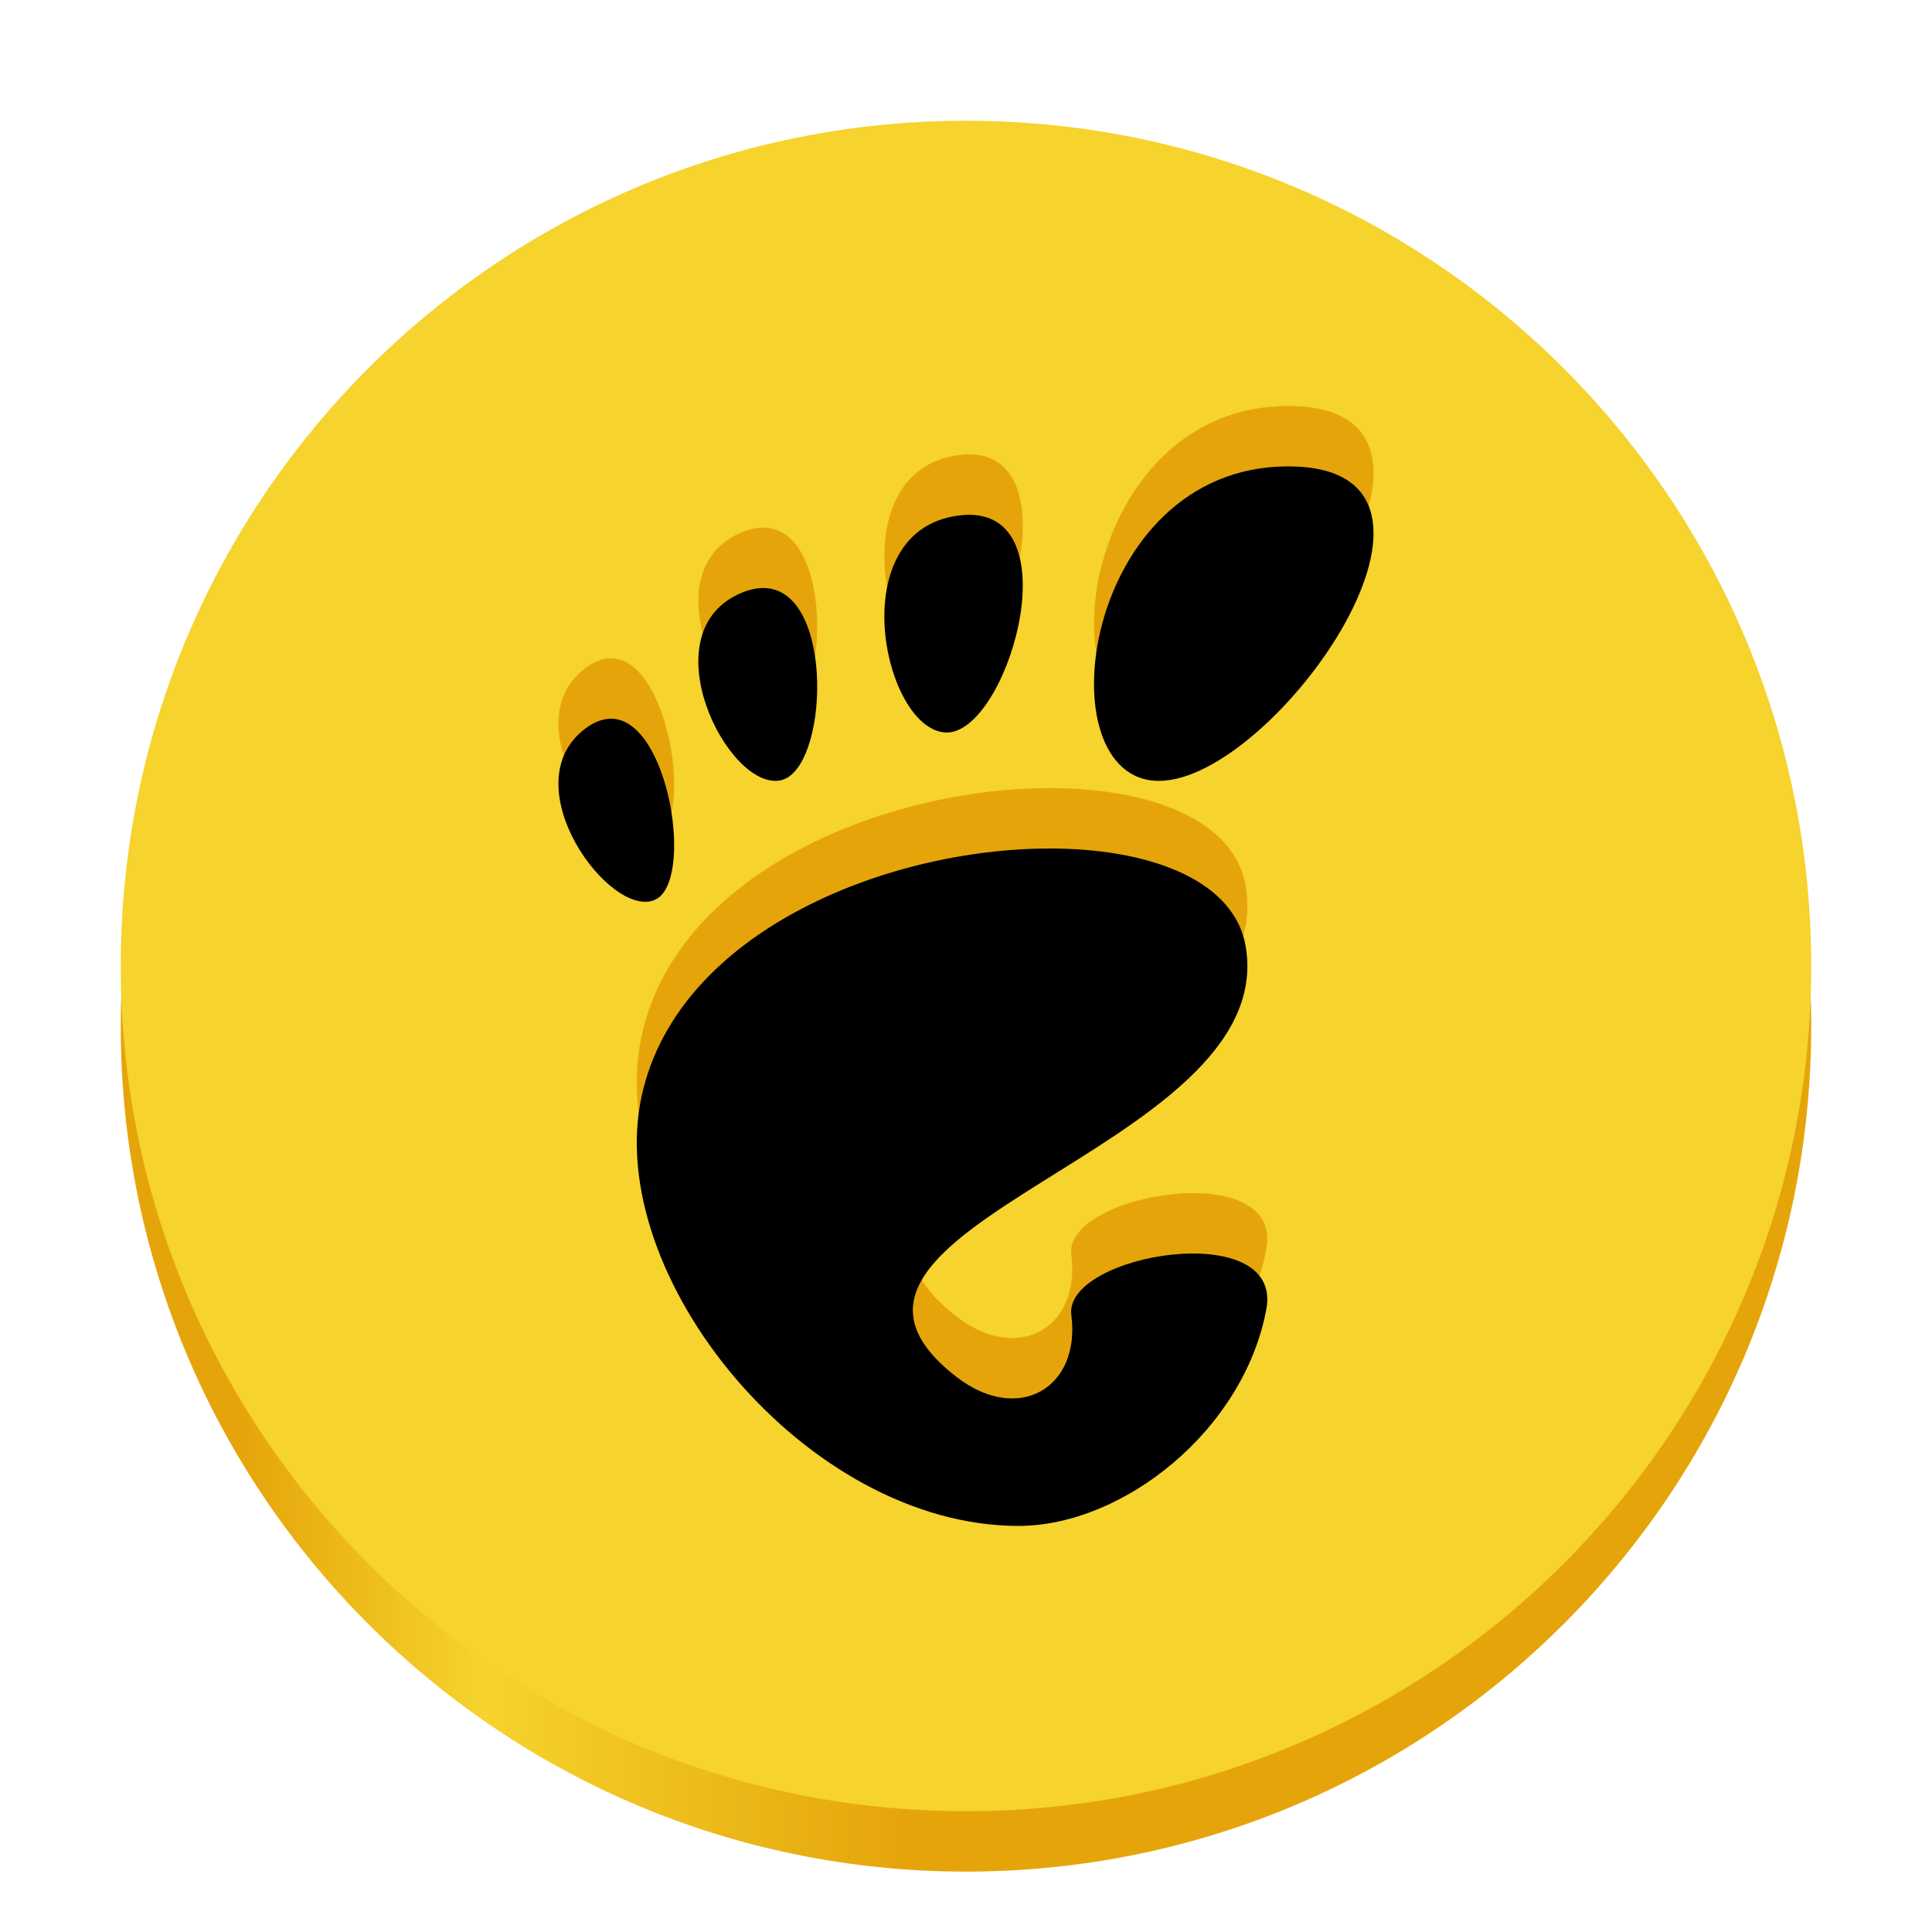
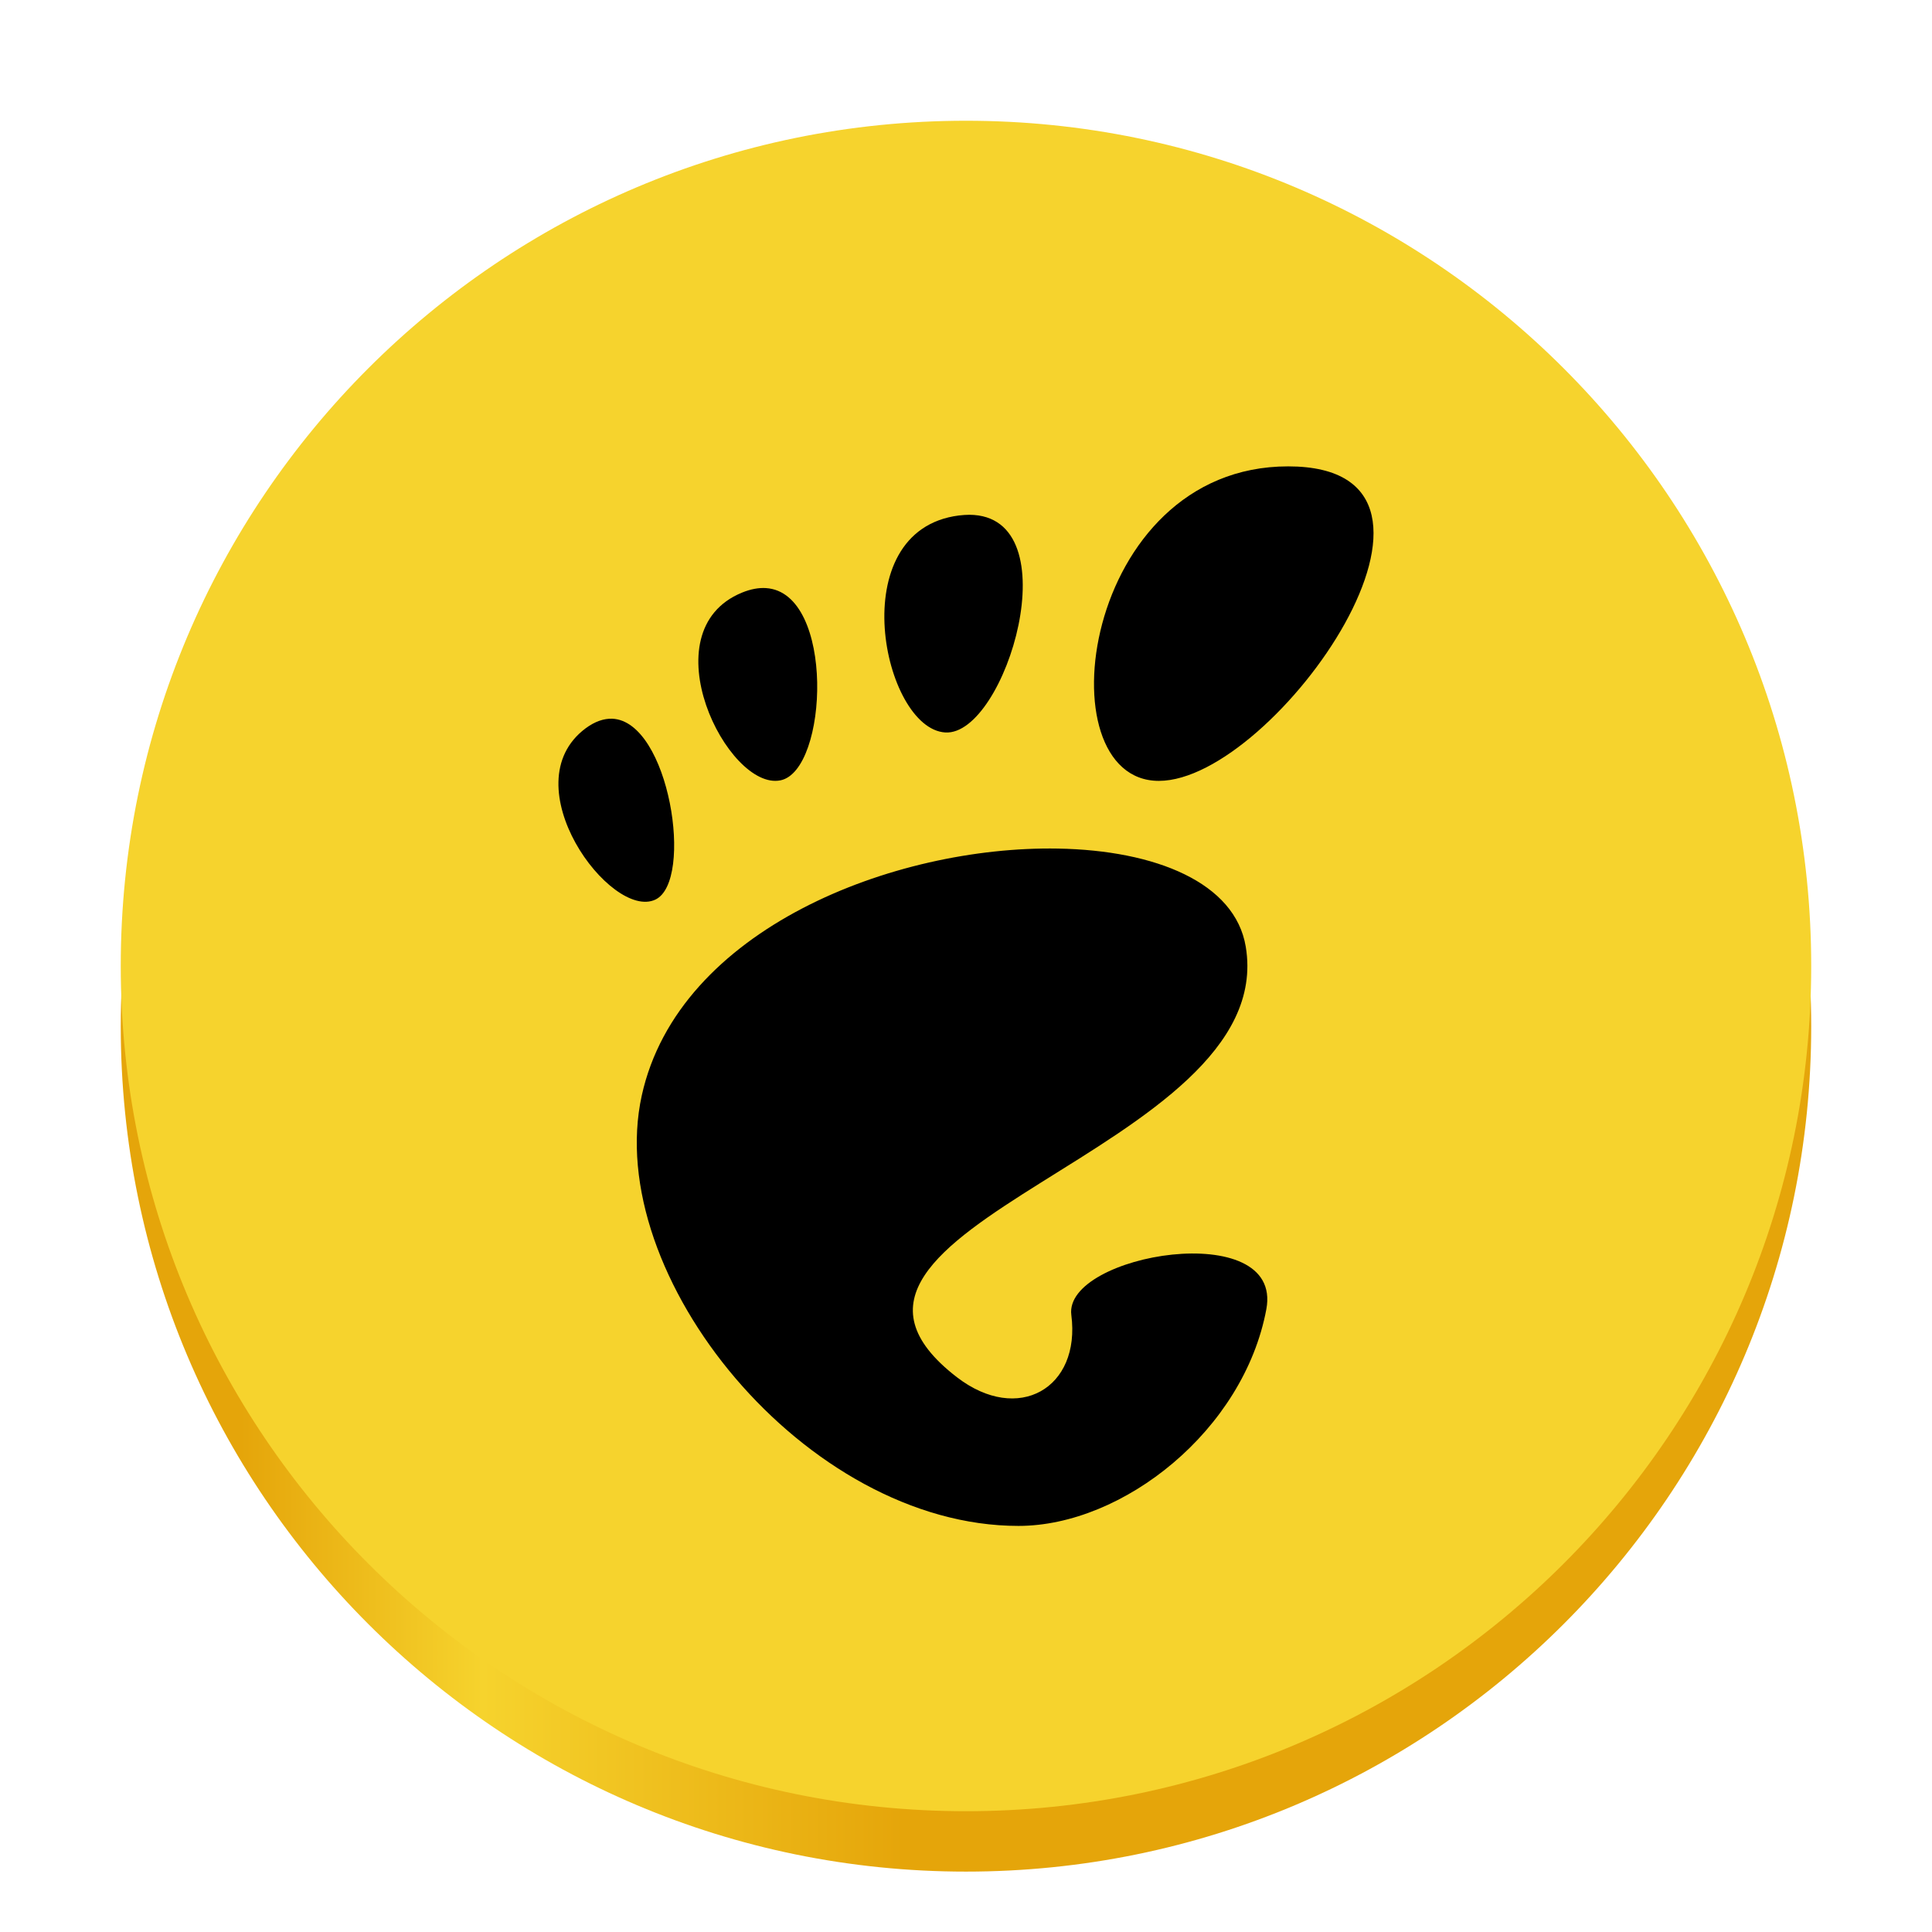
- <svg xmlns="http://www.w3.org/2000/svg" version="1" viewBox="0 0 32 32">
-   <defs>
-     <linearGradient id="a" x1="-50.45" x2="-50.45" y1="-.041" y2="-22.041" gradientUnits="userSpaceOnUse">
-       <stop stop-color="#e5a50a" offset="0" />
-       <stop stop-color="#e5a50a" offset=".071" />
-       <stop stop-color="#f6d32d" offset=".214" />
-       <stop stop-color="#e5a50a" offset=".464" />
-       <stop stop-color="#e5a50a" offset="1" />
+ <svg xmlns="http://www.w3.org/2000/svg" id="svg27" viewBox="0 0 32 32" version="1">
+   <defs id="defs15">
+     <linearGradient gradientUnits="userSpaceOnUse" y2="-22.041" y1="-.041" x2="-50.45" x1="-50.45" id="a">
+       <stop id="stop4" offset="0" stop-color="#e5a50a" />
+       <stop id="stop6" offset=".071" stop-color="#e5a50a" />
+       <stop id="stop8" offset=".214" stop-color="#f6d32d" />
+       <stop id="stop10" offset=".464" stop-color="#e5a50a" />
+       <stop id="stop12" offset="1" stop-color="#e5a50a" />
    </linearGradient>
  </defs>
-   <g transform="matrix(1.2727 0 0 1.2727 1.9478 -33.208)">
-     <rect transform="matrix(0,-1,-1,0,0,0)" x="-50.45" y="-22.041" width="22" height="22" rx="11" ry="11" fill="url(#a)" stroke-width=".55" />
-     <rect transform="matrix(0,-1,-1,0,0,0)" x="-49.664" y="-22.041" width="22" height="22" rx="11" ry="11" fill="#f6d32d" stroke-width=".55" />
-     <path d="m15.234 31.376c-2.693 0-3.199 4.093-1.683 4.093 1.515 0 4.377-4.093 1.683-4.093zm-4.149 0.63c-0.042-1.57e-4 -0.089 0.004-0.136 0.009-1.526 0.193-0.989 2.776-0.177 2.824 0.787 0.047 1.648-2.828 0.312-2.833zm-2.647 0.954c-0.093-0.006-0.197 0.012-0.312 0.059-1.227 0.504-0.186 2.583 0.501 2.443 0.623-0.127 0.713-2.444-0.189-2.502zm-2.002 1.7c-0.107-0.003-0.222 0.034-0.345 0.125-0.982 0.733 0.33 2.503 0.908 2.229 0.505-0.24 0.183-2.327-0.564-2.354zm5.8 1.69c-2.128-0.037-4.935 1.043-5.414 3.212-0.518 2.347 2.135 5.603 4.902 5.603 1.361 0 2.932-1.244 3.226-2.82 0.224-1.201-2.64-0.72-2.538 0.075 0.124 0.953-0.691 1.424-1.489 0.81-2.539-1.956 4.204-2.932 3.759-5.603-0.138-0.832-1.17-1.255-2.447-1.277z" fill="#e5a50a" stroke-width=".53" />
-     <path d="m15.234 32.162c-2.693 0-3.199 4.093-1.683 4.093 1.515 0 4.377-4.093 1.683-4.093zm-4.149 0.63c-0.042-1.58e-4 -0.089 0.004-0.136 0.009-1.526 0.193-0.989 2.776-0.177 2.824 0.787 0.047 1.648-2.828 0.312-2.833zm-2.647 0.954c-0.093-0.006-0.197 0.012-0.312 0.059-1.227 0.504-0.186 2.583 0.501 2.443 0.623-0.127 0.713-2.444-0.189-2.502zm-2.002 1.7c-0.107-0.003-0.222 0.034-0.345 0.125-0.982 0.733 0.33 2.503 0.908 2.229 0.505-0.24 0.183-2.327-0.564-2.354zm5.8 1.69c-2.128-0.037-4.935 1.043-5.414 3.212-0.518 2.347 2.135 5.603 4.902 5.603 1.361 0 2.932-1.244 3.226-2.82 0.224-1.201-2.64-0.72-2.538 0.075 0.124 0.953-0.691 1.424-1.489 0.81-2.539-1.956 4.204-2.932 3.759-5.603-0.138-0.832-1.17-1.255-2.447-1.277z" stroke-width=".53" />
+   <g id="g25" transform="matrix(1.2727 0 0 1.2727 1.9478 -33.208)">
+     <rect id="rect17" stroke-width=".55" fill="url(#a)" ry="11" rx="11" height="22" width="22" y="-22.041" x="-50.45" transform="matrix(0,-1,-1,0,0,0)" />
+     <rect id="rect19" stroke-width=".55" fill="#f6d32d" ry="11" rx="11" height="22" width="22" y="-22.041" x="-49.664" transform="matrix(0,-1,-1,0,0,0)" />
+     <path id="path23" stroke-width=".53" d="m15.234 32.162c-2.693 0-3.199 4.093-1.683 4.093 1.515 0 4.377-4.093 1.683-4.093zm-4.149 0.63c-0.042-1.58e-4 -0.089 0.004-0.136 0.009-1.526 0.193-0.989 2.776-0.177 2.824 0.787 0.047 1.648-2.828 0.312-2.833zm-2.647 0.954c-0.093-0.006-0.197 0.012-0.312 0.059-1.227 0.504-0.186 2.583 0.501 2.443 0.623-0.127 0.713-2.444-0.189-2.502zm-2.002 1.7c-0.107-0.003-0.222 0.034-0.345 0.125-0.982 0.733 0.33 2.503 0.908 2.229 0.505-0.24 0.183-2.327-0.564-2.354zm5.8 1.69c-2.128-0.037-4.935 1.043-5.414 3.212-0.518 2.347 2.135 5.603 4.902 5.603 1.361 0 2.932-1.244 3.226-2.82 0.224-1.201-2.64-0.72-2.538 0.075 0.124 0.953-0.691 1.424-1.489 0.81-2.539-1.956 4.204-2.932 3.759-5.603-0.138-0.832-1.17-1.255-2.447-1.277z" />
  </g>
</svg>
